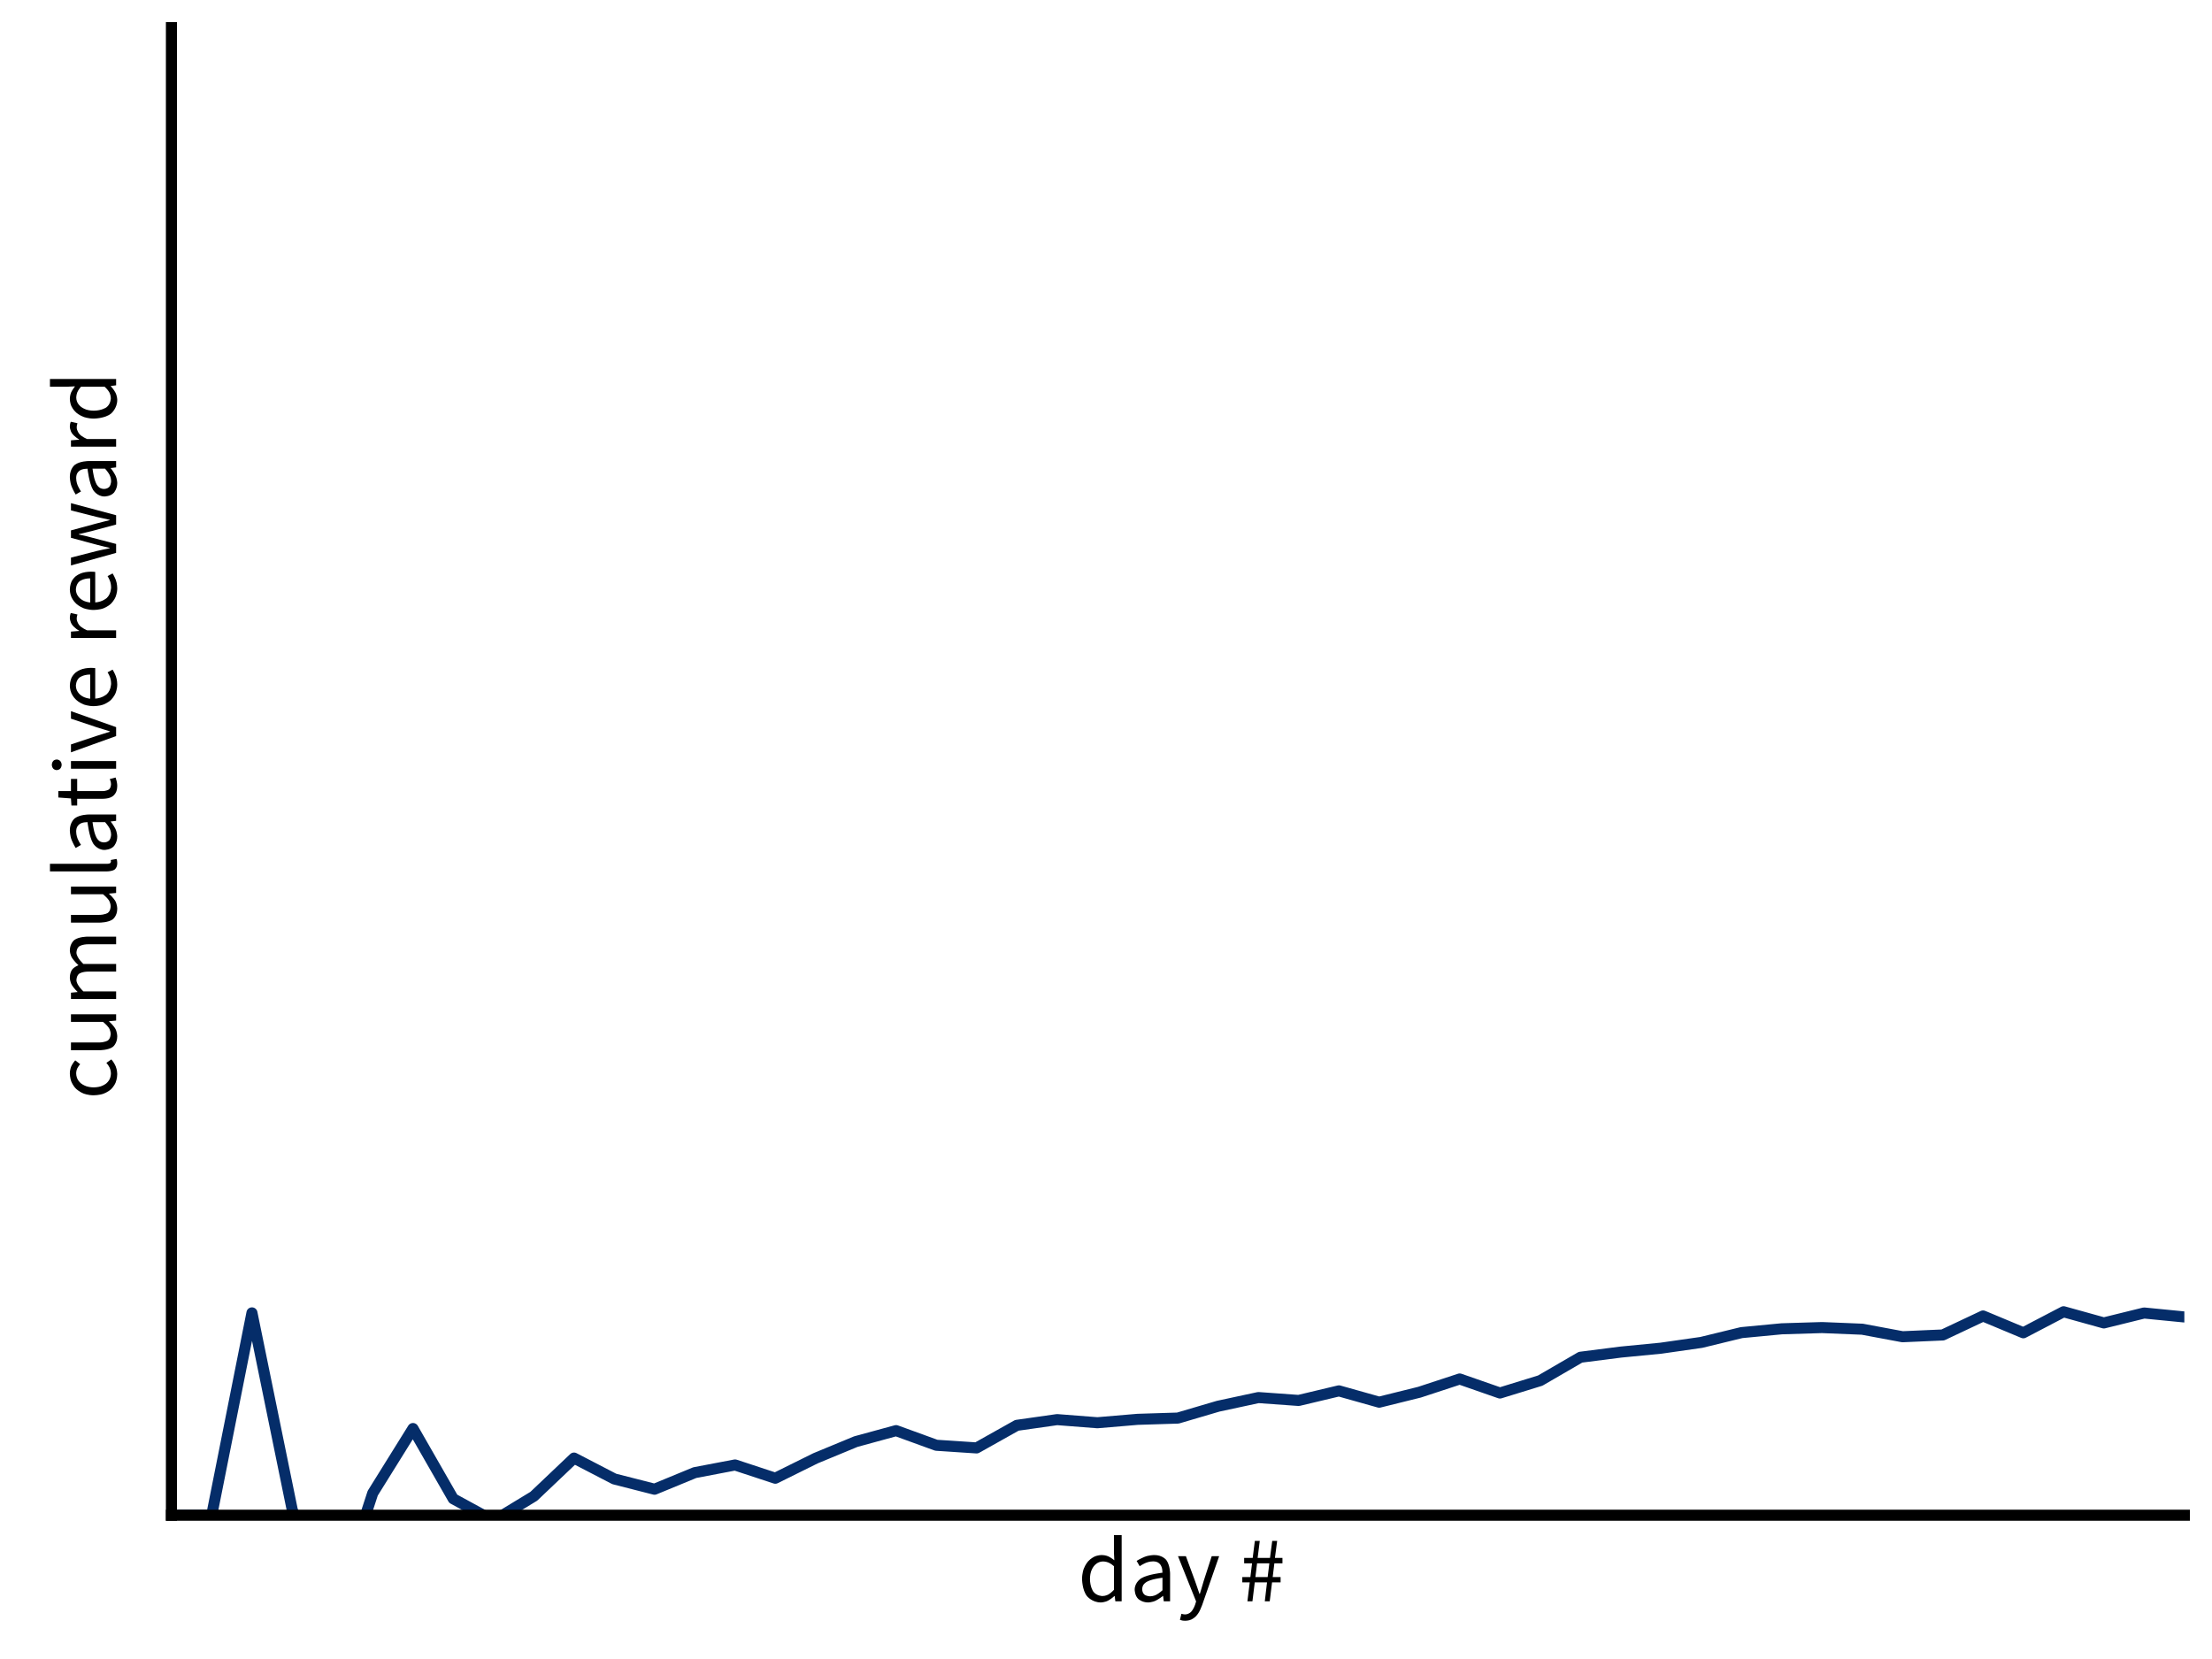
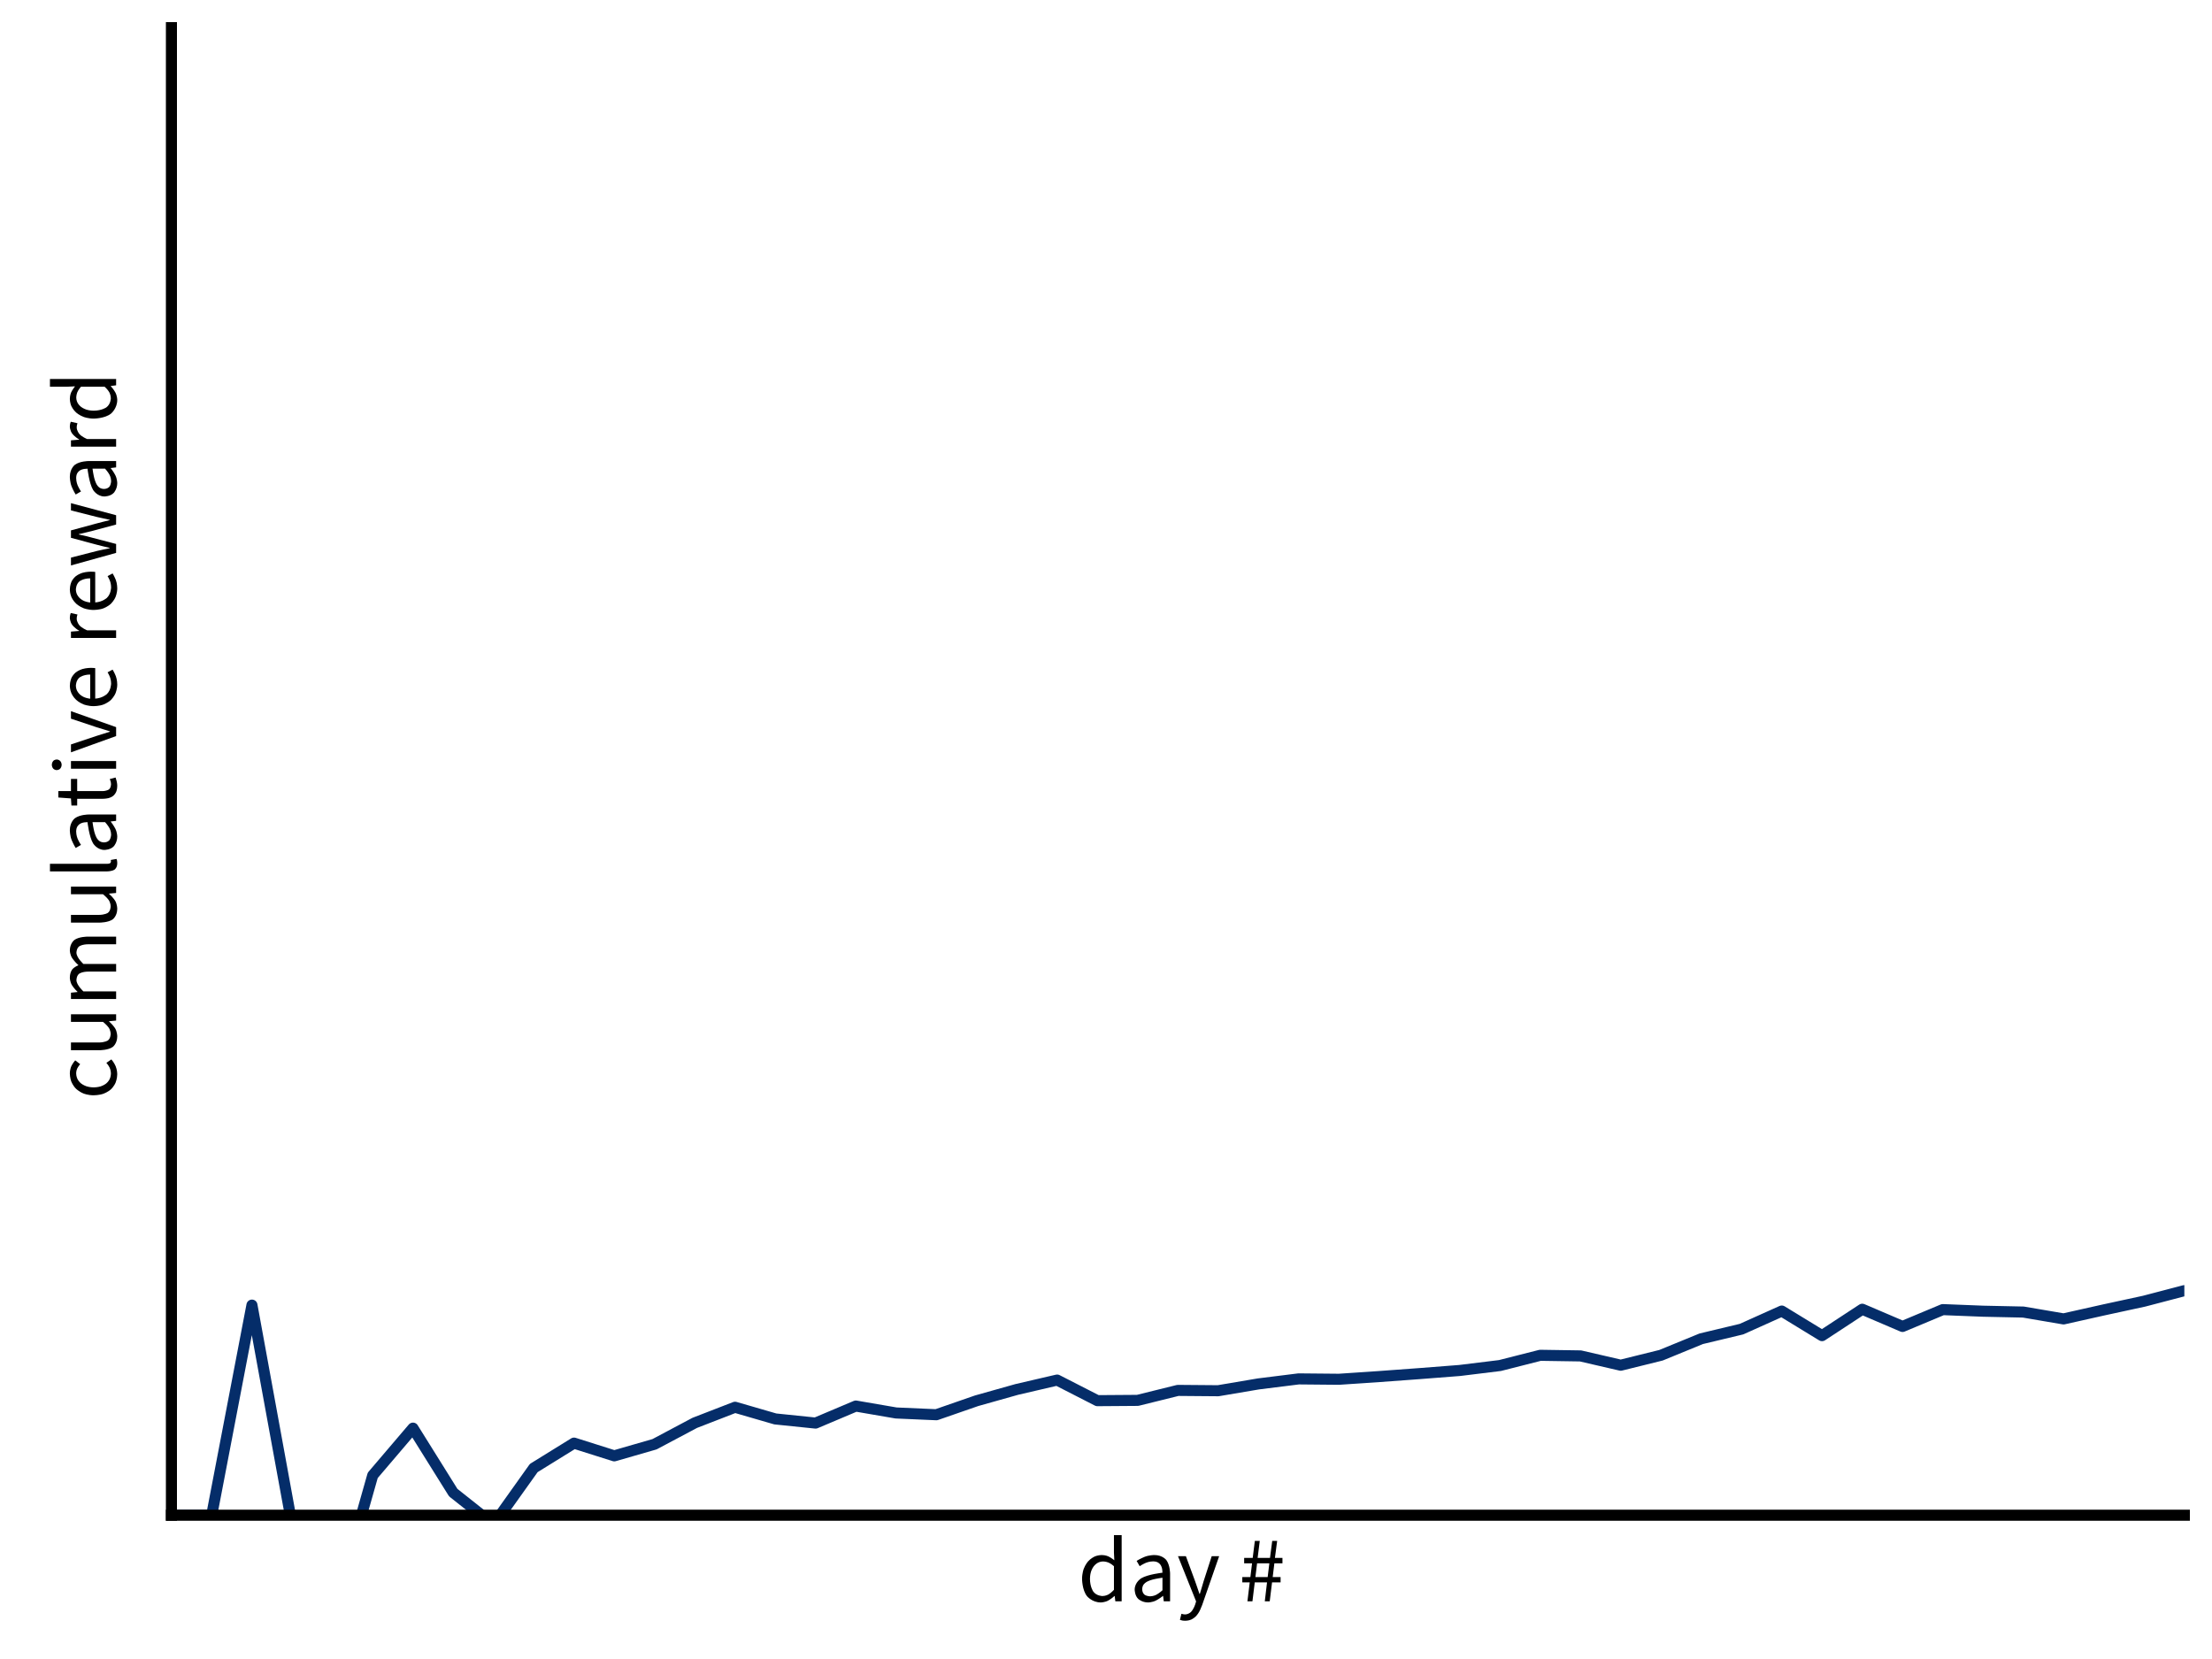
<svg xmlns="http://www.w3.org/2000/svg" height="600" stroke-opacity="1" viewBox="0.0 0.0 800.0 600.0" font-size="1" width="800" stroke="rgb(0,0,0)" version="1.1">
  <defs />
  <g stroke-linejoin="bevel" stroke-opacity="0.0" fill-opacity="0.0" stroke="rgb(0,0,0)" stroke-width="0.0" fill="rgb(0,0,0)" stroke-linecap="butt" stroke-miterlimit="10.0">
    <path d="M 0,0 v 600 h 800 v -600 Z" />
  </g>
  <g stroke-linejoin="round" stroke-opacity="1.0" fill-opacity="0.0" stroke="rgb(5,45,105)" stroke-width="4" fill="rgb(0,0,0)" stroke-linecap="round" stroke-miterlimit="10.0">
    <defs>
      <clipPath id="myClip1">
        <path d="M 62,10 v 538 h 728 v -538 Z" />
      </clipPath>
    </defs>
    <g clip-path="url(#myClip1)">
-       <path d="M 62,548 h 14.56 l 14.56,-73.179 l 14.56,71.169 l 14.56,38.704 l 14.56,-44.654 l 14.56,-23.392 l 14.56,25.404 l 14.56,7.941 l 14.56,-8.837 l 14.56,-13.824 l 14.56,7.551 l 14.56,3.715 l 14.56,-5.999 l 14.56,-2.773 l 14.56,4.794 l 14.56,-7.215 l 14.56,-6.026 l 14.56,-3.973 l 14.56,5.294 l 14.56,0.96 l 14.56,-8.169 l 14.56,-2.069 l 14.56,1.13 l 14.56,-1.229 l 14.56,-0.457 l 14.56,-4.288 l 14.56,-3.131 l 14.56,1.046 l 14.56,-3.467 l 14.56,4.094 l 14.56,-3.607 l 14.56,-4.783 l 14.56,5.073 l 14.56,-4.487 l 14.56,-8.455 l 14.56,-1.859 l 14.56,-1.415 l 14.56,-2.082 l 14.56,-3.545 l 14.56,-1.383 l 14.56,-0.444 l 14.56,0.595 l 14.56,2.72 l 14.56,-0.64 l 14.56,-6.868 l 14.56,6.077 l 14.56,-7.607 l 14.56,4.046 l 14.56,-3.588 l 14.56,1.428 " />
+       <path d="M 62,548 h 14.56 l 14.56,-75.987 l 14.56,79.659 l 14.56,33.259 l 14.56,-51.347 l 14.56,-17.079 l 14.56,23.317 l 14.56,11.54 l 14.56,-20.43 l 14.56,-9.009 l 14.56,4.605 l 14.56,-4.199 l 14.56,-7.736 l 14.56,-5.641 l 14.56,4.226 l 14.56,1.496 l 14.56,-6.157 l 14.56,2.504 l 14.56,0.637 l 14.56,-5.054 l 14.56,-4.1 l 14.56,-3.384 l 14.56,7.449 l 14.56,-0.105 l 14.56,-3.607 l 14.56,0.121 l 14.56,-2.464 l 14.56,-1.818 l 14.56,0.135 l 14.56,-0.979 l 14.56,-1.068 l 14.56,-1.133 l 14.56,-1.786 l 14.56,-3.701 l 14.56,0.221 l 14.56,3.362 l 14.56,-3.602 l 14.56,-5.966 l 14.56,-3.481 l 14.56,-6.539 l 14.56,8.893 l 14.56,-9.55 l 14.56,6.227 l 14.56,-6.09 l 14.56,0.576 l 14.56,0.309 l 14.56,2.48 l 14.56,-3.26 l 14.56,-3.153 l 14.56,-3.812 " />
    </g>
  </g>
  <g stroke-linejoin="bevel" stroke-opacity="0.0" fill-opacity="1.0" stroke="rgb(0,0,0)" stroke-width="0.0" fill="rgb(0,0,0)" stroke-linecap="butt" stroke-miterlimit="10.0">
    <path d="M 42,397.672 ZM 33.865,396.126 c -2.05,0 -3.647,-0.639 -3.647 -0.639c -1.597,-0.639 -2.706,-1.714 -2.706 -1.714c -1.109,-1.076 -1.681,-2.504 -1.681 -2.504c -0.571,-1.429 -0.571,-3.008 -0.571 -3.008c -0,-1.613 0.588,-2.773 0.588 -2.773c 0.588,-1.16 1.361,-2 1.361 -2l 1.782,1.378 c -0.639,0.74 -1.042,1.529 -1.042 1.529c -0.403,0.79 -0.403,1.765 -0.403 1.765c 0,1.109 0.454,2.05 0.454 2.05c 0.454,0.941 1.294,1.613 1.294 1.613c 0.84,0.672 2,1.059 2 1.059c 1.16,0.387 2.571,0.387 2.571 0.387c 1.412,-0 2.555,-0.37 2.555 -0.37c 1.143,-0.37 1.966,-1.025 1.966 -1.025c 0.824,-0.655 1.277,-1.597 1.277 -1.597c 0.454,-0.941 0.454,-2.05 0.454 -2.05c -0,-1.177 -0.487,-2.135 -0.487 -2.135c -0.487,-0.958 -1.16,-1.698 -1.16 -1.698l 1.815,-1.244 c 0.975,1.109 1.546,2.471 1.546 2.471c 0.571,1.361 0.571,2.84 0.571 2.84c 0,1.613 -0.571,3.025 -0.571 3.025c -0.571,1.412 -1.664,2.437 -1.664 2.437c -1.092,1.025 -2.689,1.613 -2.689 1.613c -1.597,0.588 -3.613,0.588 -3.613 0.588ZM 42,382.344 ZM 25.664,379.824 l -0,-2.79 l 9.983,-0 c 2.319,-0 3.345,-0.723 3.345 -0.723c 1.025,-0.723 1.025,-2.336 1.025 -2.336c -0,-1.277 -0.655,-2.252 -0.655 -2.252c -0.655,-0.975 -2.101,-2.151 -2.101 -2.151l -11.597,0 l -0,-2.756 l 16.336,-0 l 0,2.286 l -2.555,0.235 l 0,0.101 c 1.345,1.143 2.151,2.403 2.151 2.403c 0.807,1.26 0.807,2.975 0.807 2.975c 0,2.622 -1.613,3.815 -1.613 3.815c -1.613,1.193 -4.773,1.193 -4.773 1.193l -10.353,0 ZM 42,364.059 ZM 25.664,361.303 l -0,-2.286 l 2.353,-0.235 l -0,-0.101 c -1.177,-1.076 -1.966,-2.336 -1.966 -2.336c -0.79,-1.26 -0.79,-2.74 -0.79 -2.74c -0,-1.882 0.824,-2.941 0.824 -2.941c 0.824,-1.059 2.303,-1.563 2.303 -1.563c -1.412,-1.277 -2.269,-2.571 -2.269 -2.571c -0.857,-1.294 -0.857,-2.807 -0.857 -2.807c -0,-2.521 1.613,-3.748 1.613 -3.748c 1.613,-1.227 4.773,-1.227 4.773 -1.227l 10.353,-0 l 0,2.756 l -9.983,0 c -2.319,0 -3.345,0.74 -3.345 0.74c -1.025,0.74 -1.025,2.286 -1.025 2.286c 0,1.849 2.521,4.101 2.521 4.101l 11.832,-0 l 0,2.756 l -9.983,0 c -2.319,0 -3.345,0.74 -3.345 0.74c -1.025,0.74 -1.025,2.319 -1.025 2.319c 0,1.849 2.521,4.101 2.521 4.101l 11.832,-0 l 0,2.756 l -16.336,0 ZM 42,336.193 ZM 25.664,333.672 l -0,-2.79 l 9.983,-0 c 2.319,-0 3.345,-0.723 3.345 -0.723c 1.025,-0.723 1.025,-2.336 1.025 -2.336c -0,-1.277 -0.655,-2.252 -0.655 -2.252c -0.655,-0.975 -2.101,-2.151 -2.101 -2.151l -11.597,0 l -0,-2.756 l 16.336,-0 l 0,2.286 l -2.555,0.235 l 0,0.101 c 1.345,1.143 2.151,2.403 2.151 2.403c 0.807,1.26 0.807,2.975 0.807 2.975c 0,2.622 -1.613,3.815 -1.613 3.815c -1.613,1.193 -4.773,1.193 -4.773 1.193l -10.353,0 ZM 42,317.908 ZM 18.067,315.151 l -0,-2.756 l 20.84,-0 c 0.672,-0 0.941,-0.235 0.941 -0.235c 0.269,-0.235 0.269,-0.538 0.269 -0.538l -0,-0.252 c 0,0 -0.067,-0.353 -0.067 -0.353l 2.084,-0.37 c 0.135,0.269 0.202,0.639 0.202 0.639c 0.067,0.37 0.067,0.941 0.067 0.941c 0,1.58 -0.941,2.252 -0.941 2.252c -0.941,0.672 -2.756,0.672 -2.756 0.672l -20.639,0 ZM 42,309.336 ZM 37.765,307.387 c -2.689,0 -4.118,-2.403 -4.118 -2.403c -1.429,-2.403 -2,-7.647 -2 -7.647c -0.773,0 -1.513,0.151 -1.513 0.151c -0.74,0.151 -1.311,0.538 -1.311 0.538c -0.571,0.387 -0.924,1.025 -0.924 1.025c -0.353,0.639 -0.353,1.647 -0.353 1.647c 0,1.445 0.538,2.672 0.538 2.672c 0.538,1.227 1.21,2.202 1.21 2.202l -1.916,1.109 c -0.74,-1.143 -1.429,-2.79 -1.429 -2.79c -0.689,-1.647 -0.689,-3.63 -0.689 -3.63c -0,-2.992 1.832,-4.336 1.832 -4.336c 1.832,-1.345 4.891,-1.345 4.891 -1.345l 10.017,-0 l 0,2.286 l -1.95,0.235 l 0,0.067 c 0.975,1.177 1.664,2.538 1.664 2.538c 0.689,1.361 0.689,2.874 0.689 2.874c 0,2.084 -1.21,3.445 -1.21 3.445c -1.21,1.361 -3.429,1.361 -3.429 1.361ZM 37.765,307.387 ZM 37.563,304.664 c 1.412,-0 2.017,-0.824 2.017 -0.824c 0.605,-0.824 0.605,-2.034 0.605 -2.034c -0,-1.177 -0.555,-2.235 -0.555 -2.235c -0.555,-1.059 -1.63,-2.235 -1.63 -2.235l -4.538,0 c 0.269,2.05 0.639,3.462 0.639 3.462c 0.37,1.412 0.874,2.269 0.874 2.269c 0.504,0.857 1.16,1.227 1.16 1.227c 0.655,0.37 1.429,0.37 1.429 0.37ZM 42,292.126 ZM 27.916,288.899 l 0,2.42 l -2.084,0 l -0.168,-2.555 l -4.571,-0.336 l -0,-2.319 l 4.571,-0 l -0,-4.403 l 2.252,-0 l 0,4.403 l 9.076,-0 c 1.513,-0 2.336,-0.555 2.336 -0.555c 0.824,-0.555 0.824,-1.966 0.824 -1.966c -0,-0.437 -0.135,-0.941 -0.135 -0.941c -0.135,-0.504 -0.302,-0.908 -0.302 -0.908l 2.084,-0.538 c 0.235,0.672 0.42,1.462 0.42 1.462c 0.185,0.79 0.185,1.563 0.185 1.563c 0,1.311 -0.403,2.202 -0.403 2.202c -0.403,0.891 -1.109,1.445 -1.109 1.445c -0.706,0.555 -1.714,0.79 -1.714 0.79c -1.008,0.235 -2.219,0.235 -2.219 0.235l -9.042,0 ZM 42,280.765 ZM 22.302,276.597 c 0,0.807 -0.504,1.361 -0.504 1.361c -0.504,0.555 -1.277,0.555 -1.277 0.555c -0.807,0 -1.294,-0.555 -1.294 -0.555c -0.487,-0.555 -0.487,-1.361 -0.487 -1.361c -0,-0.807 0.487,-1.361 0.487 -1.361c 0.487,-0.555 1.294,-0.555 1.294 -0.555c 0.773,-0 1.277,0.555 1.277 0.555c 0.504,0.555 0.504,1.361 0.504 1.361ZM 22.302,276.597 ZM 25.664,278.008 l -0,-2.756 l 16.336,-0 l 0,2.756 l -16.336,0 ZM 42,272.496 ZM 25.664,272.092 l -0,-2.857 l 9.277,-3.092 c 1.21,-0.37 2.42,-0.756 2.42 -0.756c 1.21,-0.387 2.387,-0.756 2.387 -0.756l -0,-0.135 c -1.177,-0.37 -2.387,-0.74 -2.387 -0.74l -2.42,-0.74 l -9.277,-3.092 l -0,-2.723 l 16.336,5.782 l 0,3.227 ZM 42,256.933 ZM 33.865,255.387 c -2.017,0 -3.613,-0.622 -3.613 -0.622c -1.597,-0.622 -2.706,-1.647 -2.706 -1.647c -1.109,-1.025 -1.698,-2.336 -1.698 -2.336c -0.588,-1.311 -0.588,-2.723 -0.588 -2.723c -0,-1.546 0.538,-2.773 0.538 -2.773c 0.538,-1.227 1.546,-2.05 1.546 -2.05c 1.008,-0.824 2.42,-1.26 2.42 -1.26c 1.412,-0.437 3.16,-0.437 3.16 -0.437c 0.908,-0 1.513,0.101 1.513 0.101l 0,11.025 c 2.655,-0.168 4.202,-1.63 4.202 -1.63c 1.546,-1.462 1.546,-3.815 1.546 -3.815c -0,-1.177 -0.353,-2.168 -0.353 -2.168c -0.353,-0.992 -0.924,-1.899 -0.924 -1.899l 1.815,-0.975 c 0.672,1.076 1.177,2.387 1.177 2.387c 0.504,1.311 0.504,2.992 0.504 2.992c 0,1.647 -0.588,3.076 -0.588 3.076c -0.588,1.429 -1.681,2.487 -1.681 2.487c -1.092,1.059 -2.672,1.664 -2.672 1.664c -1.58,0.605 -3.597,0.605 -3.597 0.605ZM 33.865,255.387 ZM 32.622,243.958 c -2.521,0 -3.849,1.059 -3.849 1.059c -1.328,1.059 -1.328,2.975 -1.328 2.975c 0,0.874 0.353,1.664 0.353 1.664c 0.353,0.79 1.008,1.429 1.008 1.429c 0.655,0.639 1.613,1.059 1.613 1.059c 0.958,0.42 2.202,0.555 2.202 0.555l -0,-8.739 ZM 42,233.471 ZM 25.664,230.714 l -0,-2.286 l 2.958,-0.235 l -0,-0.101 c -1.546,-0.84 -2.454,-2.034 -2.454 -2.034c -0.908,-1.193 -0.908,-2.605 -0.908 -2.605c -0,-0.975 0.336,-1.748 0.336 -1.748l 2.42,0.538 c -0.135,0.403 -0.202,0.74 -0.202 0.74c -0.067,0.336 -0.067,0.84 -0.067 0.84c 0,1.042 0.84,2.168 0.84 2.168c 0.84,1.126 2.924,1.966 2.924 1.966l 10.487,-0 l 0,2.756 l -16.336,0 ZM 42,222.143 ZM 33.865,220.597 c -2.017,0 -3.613,-0.622 -3.613 -0.622c -1.597,-0.622 -2.706,-1.647 -2.706 -1.647c -1.109,-1.025 -1.698,-2.336 -1.698 -2.336c -0.588,-1.311 -0.588,-2.723 -0.588 -2.723c -0,-1.546 0.538,-2.773 0.538 -2.773c 0.538,-1.227 1.546,-2.05 1.546 -2.05c 1.008,-0.824 2.42,-1.26 2.42 -1.26c 1.412,-0.437 3.16,-0.437 3.16 -0.437c 0.908,-0 1.513,0.101 1.513 0.101l 0,11.025 c 2.655,-0.168 4.202,-1.63 4.202 -1.63c 1.546,-1.462 1.546,-3.815 1.546 -3.815c -0,-1.177 -0.353,-2.168 -0.353 -2.168c -0.353,-0.992 -0.924,-1.899 -0.924 -1.899l 1.815,-0.975 c 0.672,1.076 1.177,2.387 1.177 2.387c 0.504,1.311 0.504,2.992 0.504 2.992c 0,1.647 -0.588,3.076 -0.588 3.076c -0.588,1.429 -1.681,2.487 -1.681 2.487c -1.092,1.059 -2.672,1.664 -2.672 1.664c -1.58,0.605 -3.597,0.605 -3.597 0.605ZM 33.865,220.597 ZM 32.622,209.168 c -2.521,0 -3.849,1.059 -3.849 1.059c -1.328,1.059 -1.328,2.975 -1.328 2.975c 0,0.874 0.353,1.664 0.353 1.664c 0.353,0.79 1.008,1.429 1.008 1.429c 0.655,0.639 1.613,1.059 1.613 1.059c 0.958,0.42 2.202,0.555 2.202 0.555l -0,-8.739 ZM 42,205.303 ZM 25.664,204.496 l -0,-2.824 l 9.445,-2.42 c 1.177,-0.269 2.286,-0.504 2.286 -0.504c 1.109,-0.235 2.252,-0.471 2.252 -0.471l -0,-0.135 c -1.143,-0.269 -2.269,-0.538 -2.269 -0.538c -1.126,-0.269 -2.269,-0.571 -2.269 -0.571l -9.445,-2.521 l -0,-2.689 l 9.445,-2.555 c 1.177,-0.302 2.286,-0.588 2.286 -0.588c 1.109,-0.286 2.252,-0.555 2.252 -0.555l -0,-0.135 c -1.143,-0.269 -2.252,-0.504 -2.252 -0.504c -1.109,-0.235 -2.286,-0.504 -2.286 -0.504l -9.445,-2.387 l -0,-2.622 l 16.336,4.37 l 0,3.361 l -8.773,2.353 c -1.177,0.302 -2.319,0.555 -2.319 0.555c -1.143,0.252 -2.387,0.555 -2.387 0.555l 0,0.135 c 1.244,0.269 2.403,0.538 2.403 0.538c 1.16,0.269 2.336,0.605 2.336 0.605l 8.739,2.286 l 0,3.227 ZM 42,181.504 ZM 37.765,179.555 c -2.689,0 -4.118,-2.403 -4.118 -2.403c -1.429,-2.403 -2,-7.647 -2 -7.647c -0.773,0 -1.513,0.151 -1.513 0.151c -0.74,0.151 -1.311,0.538 -1.311 0.538c -0.571,0.387 -0.924,1.025 -0.924 1.025c -0.353,0.639 -0.353,1.647 -0.353 1.647c 0,1.445 0.538,2.672 0.538 2.672c 0.538,1.227 1.21,2.202 1.21 2.202l -1.916,1.109 c -0.74,-1.143 -1.429,-2.79 -1.429 -2.79c -0.689,-1.647 -0.689,-3.63 -0.689 -3.63c -0,-2.992 1.832,-4.336 1.832 -4.336c 1.832,-1.345 4.891,-1.345 4.891 -1.345l 10.017,-0 l 0,2.286 l -1.95,0.235 l 0,0.067 c 0.975,1.177 1.664,2.538 1.664 2.538c 0.689,1.361 0.689,2.874 0.689 2.874c 0,2.084 -1.21,3.445 -1.21 3.445c -1.21,1.361 -3.429,1.361 -3.429 1.361ZM 37.765,179.555 ZM 37.563,176.832 c 1.412,-0 2.017,-0.824 2.017 -0.824c 0.605,-0.824 0.605,-2.034 0.605 -2.034c -0,-1.177 -0.555,-2.235 -0.555 -2.235c -0.555,-1.059 -1.63,-2.235 -1.63 -2.235l -4.538,0 c 0.269,2.05 0.639,3.462 0.639 3.462c 0.37,1.412 0.874,2.269 0.874 2.269c 0.504,0.857 1.16,1.227 1.16 1.227c 0.655,0.37 1.429,0.37 1.429 0.37ZM 42,164.294 ZM 25.664,161.538 l -0,-2.286 l 2.958,-0.235 l -0,-0.101 c -1.546,-0.84 -2.454,-2.034 -2.454 -2.034c -0.908,-1.193 -0.908,-2.605 -0.908 -2.605c -0,-0.975 0.336,-1.748 0.336 -1.748l 2.42,0.538 c -0.135,0.403 -0.202,0.74 -0.202 0.74c -0.067,0.336 -0.067,0.84 -0.067 0.84c 0,1.042 0.84,2.168 0.84 2.168c 0.84,1.126 2.924,1.966 2.924 1.966l 10.487,-0 l 0,2.756 l -16.336,0 ZM 42,152.966 ZM 33.865,151.387 c -1.983,0 -3.58,-0.588 -3.58 -0.588c -1.597,-0.588 -2.706,-1.563 -2.706 -1.563c -1.109,-0.975 -1.714,-2.252 -1.714 -2.252c -0.605,-1.277 -0.605,-2.689 -0.605 -2.689c -0,-1.412 0.504,-2.454 0.504 -2.454c 0.504,-1.042 1.378,-2.118 1.378 -2.118l -2.79,0.135 l -6.286,0 l -0,-2.79 l 23.933,-0 l 0,2.286 l -1.916,0.235 l 0,0.101 c 0.941,0.975 1.63,2.235 1.63 2.235c 0.689,1.26 0.689,2.706 0.689 2.706c 0,3.092 -2.219,4.924 -2.219 4.924c -2.219,1.832 -6.319,1.832 -6.319 1.832ZM 33.865,151.387 ZM 33.832,148.529 c 2.958,-0 4.605,-1.177 4.605 -1.177c 1.647,-1.177 1.647,-3.328 1.647 -3.328c -0,-1.143 -0.555,-2.151 -0.555 -2.151c -0.555,-1.008 -1.698,-2.017 -1.698 -2.017l -8.538,0 c -0.941,1.042 -1.328,2 -1.328 2c -0.387,0.958 -0.387,1.966 -0.387 1.966c 0,0.975 0.454,1.832 0.454 1.832c 0.454,0.857 1.277,1.496 1.277 1.496c 0.824,0.639 1.966,1.008 1.966 1.008c 1.143,0.37 2.555,0.37 2.555 0.37Z" />
  </g>
  <g stroke-linejoin="miter" stroke-opacity="1.0" fill-opacity="0.0" stroke="rgb(0,0,0)" stroke-width="4" fill="rgb(0,0,0)" stroke-linecap="square" stroke-miterlimit="10.0">
    <path d="M 62,548 v -538 " />
  </g>
  <g stroke-linejoin="miter" stroke-opacity="1.0" fill-opacity="0.0" stroke="rgb(0,0,0)" stroke-width="4" fill="rgb(0,0,0)" stroke-linecap="square" stroke-miterlimit="10.0">
    <path d="M 62,548 h 728 " />
  </g>
  <g stroke-linejoin="bevel" stroke-opacity="0.0" fill-opacity="1.0" stroke="rgb(0,0,0)" stroke-width="0.0" fill="rgb(0,0,0)" stroke-linecap="butt" stroke-miterlimit="10.0">
    <path d="M 389.765,579.143 ZM 391.344,571.008 c 0,-1.983 0.588,-3.58 0.588 -3.58c 0.588,-1.597 1.563,-2.706 1.563 -2.706c 0.975,-1.109 2.252,-1.714 2.252 -1.714c 1.277,-0.605 2.689,-0.605 2.689 -0.605c 1.412,0 2.454,0.504 2.454 0.504c 1.042,0.504 2.118,1.378 2.118 1.378l -0.135,-2.79 v -6.286 h 2.79 v 23.933 h -2.286 l -0.235,-1.916 h -0.101 c -0.975,0.941 -2.235,1.63 -2.235 1.63c -1.26,0.689 -2.706,0.689 -2.706 0.689c -3.092,-0 -4.924,-2.219 -4.924 -2.219c -1.832,-2.219 -1.832,-6.319 -1.832 -6.319ZM 391.344,571.008 ZM 394.202,570.975 c 0,2.958 1.177,4.605 1.177 4.605c 1.177,1.647 3.328,1.647 3.328 1.647c 1.143,0 2.151,-0.555 2.151 -0.555c 1.008,-0.555 2.017,-1.698 2.017 -1.698v -8.538 c -1.042,-0.941 -2,-1.328 -2 -1.328c -0.958,-0.387 -1.966,-0.387 -1.966 -0.387c -0.975,-0 -1.832,0.454 -1.832 0.454c -0.857,0.454 -1.496,1.277 -1.496 1.277c -0.639,0.824 -1.008,1.966 -1.008 1.966c -0.37,1.143 -0.37,2.555 -0.37 2.555ZM 408.42,579.143 ZM 410.37,574.908 c 0,-2.689 2.403,-4.118 2.403 -4.118c 2.403,-1.429 7.647,-2 7.647 -2c 0,-0.773 -0.151,-1.513 -0.151 -1.513c -0.151,-0.74 -0.538,-1.311 -0.538 -1.311c -0.387,-0.571 -1.025,-0.924 -1.025 -0.924c -0.639,-0.353 -1.647,-0.353 -1.647 -0.353c -1.445,-0 -2.672,0.538 -2.672 0.538c -1.227,0.538 -2.202,1.21 -2.202 1.21l -1.109,-1.916 c 1.143,-0.74 2.79,-1.429 2.79 -1.429c 1.647,-0.689 3.63,-0.689 3.63 -0.689c 2.992,0 4.336,1.832 4.336 1.832c 1.345,1.832 1.345,4.891 1.345 4.891v 10.017 h -2.286 l -0.235,-1.95 h -0.067 c -1.177,0.975 -2.538,1.664 -2.538 1.664c -1.361,0.689 -2.874,0.689 -2.874 0.689c -2.084,-0 -3.445,-1.21 -3.445 -1.21c -1.361,-1.21 -1.361,-3.429 -1.361 -3.429ZM 410.37,574.908 ZM 413.092,574.706 c 0,1.412 0.824,2.017 0.824 2.017c 0.824,0.605 2.034,0.605 2.034 0.605c 1.177,0 2.235,-0.555 2.235 -0.555c 1.059,-0.555 2.235,-1.63 2.235 -1.63v -4.538 c -2.05,0.269 -3.462,0.639 -3.462 0.639c -1.412,0.37 -2.269,0.874 -2.269 0.874c -0.857,0.504 -1.227,1.16 -1.227 1.16c -0.37,0.655 -0.37,1.429 -0.37 1.429ZM 425.63,579.143 ZM 427.277,583.647 l 0.605,0.151 c 0,0 0.639,0.084 0.639 0.084c 1.412,0 2.303,-0.992 2.303 -0.992c 0.891,-0.992 1.395,-2.504 1.395 -2.504l 0.37,-1.21 l -6.555,-16.37 h 2.857 l 3.328,9.042 c 0.37,1.076 0.79,2.269 0.79 2.269c 0.42,1.193 0.79,2.336 0.79 2.336h 0.135 c 0.37,-1.109 0.706,-2.319 0.706 -2.319c 0.336,-1.21 0.672,-2.286 0.672 -2.286l 2.924,-9.042 h 2.689 l -6.151,17.681 c -0.437,1.21 -0.975,2.252 -0.975 2.252c -0.538,1.042 -1.277,1.798 -1.277 1.798c -0.74,0.756 -1.681,1.193 -1.681 1.193c -0.941,0.437 -2.185,0.437 -2.185 0.437c -0.571,-0 -1.042,-0.084 -1.042 -0.084c -0.471,-0.084 -0.874,-0.252 -0.874 -0.252l 0.538,-2.185 h 0 ZM 448.118,579.143 ZM 451.983,572.286 h -2.689 v -1.916 h 2.924 l 0.605,-4.975 h -2.857 v -1.95 h 3.092 l 0.773,-6.151 h 1.782 l -0.773,6.151 h 4.471 l 0.807,-6.151 h 1.782 l -0.807,6.151 h 2.723 v 1.95 h -2.924 l -0.605,4.975 h 2.857 v 1.916 h -3.092 l -0.84,6.857 h -1.782 l 0.807,-6.857 h -4.437 l -0.84,6.857 h -1.815 ZM 451.983,572.286 ZM 458.471,570.37 l 0.605,-4.975 h -4.437 l -0.605,4.975 h 4.437 Z" />
  </g>
</svg>
